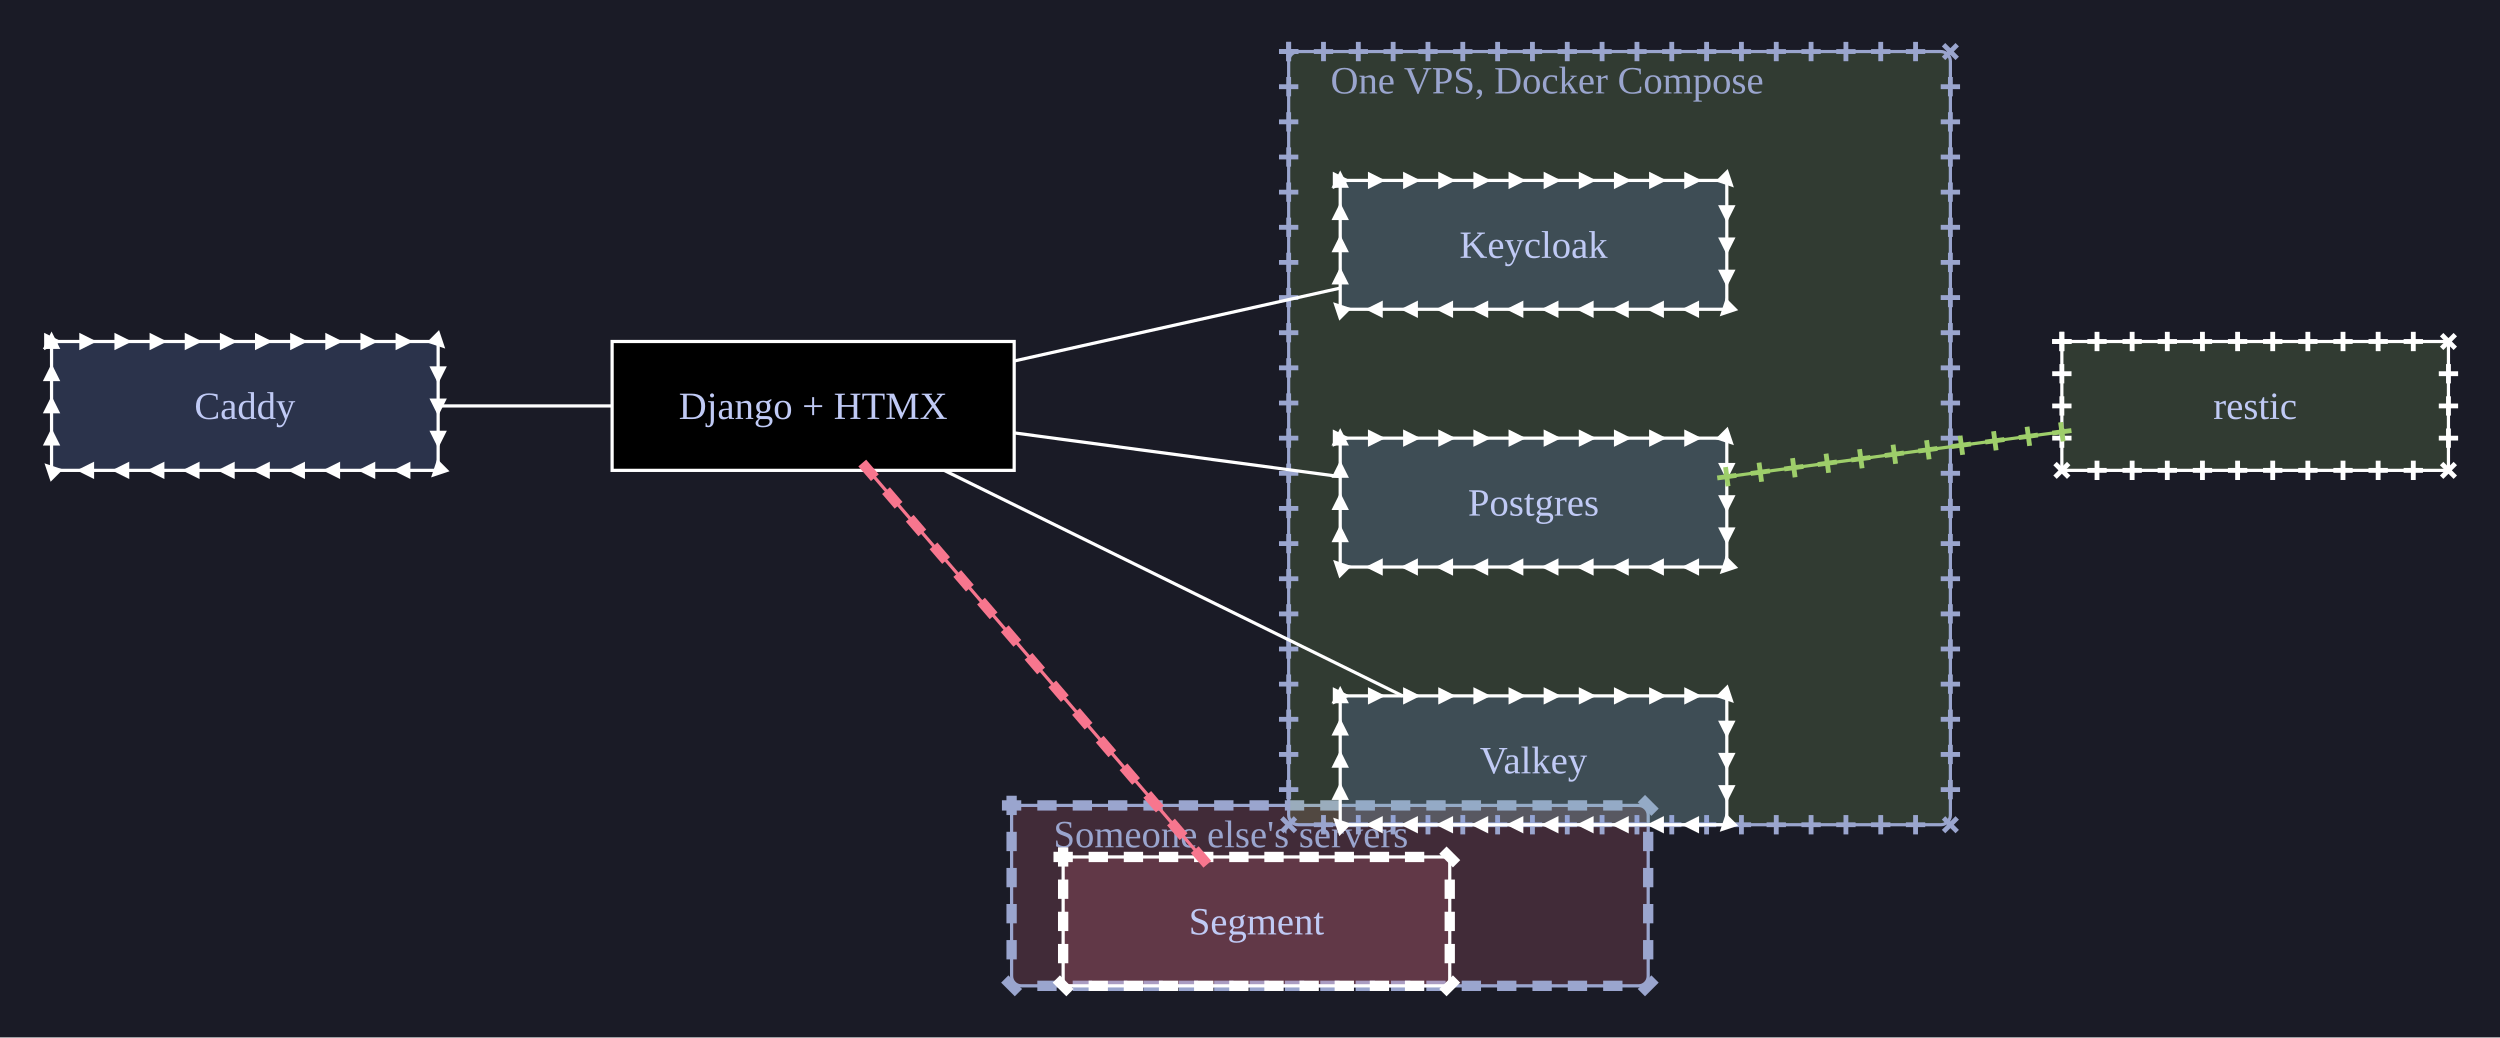
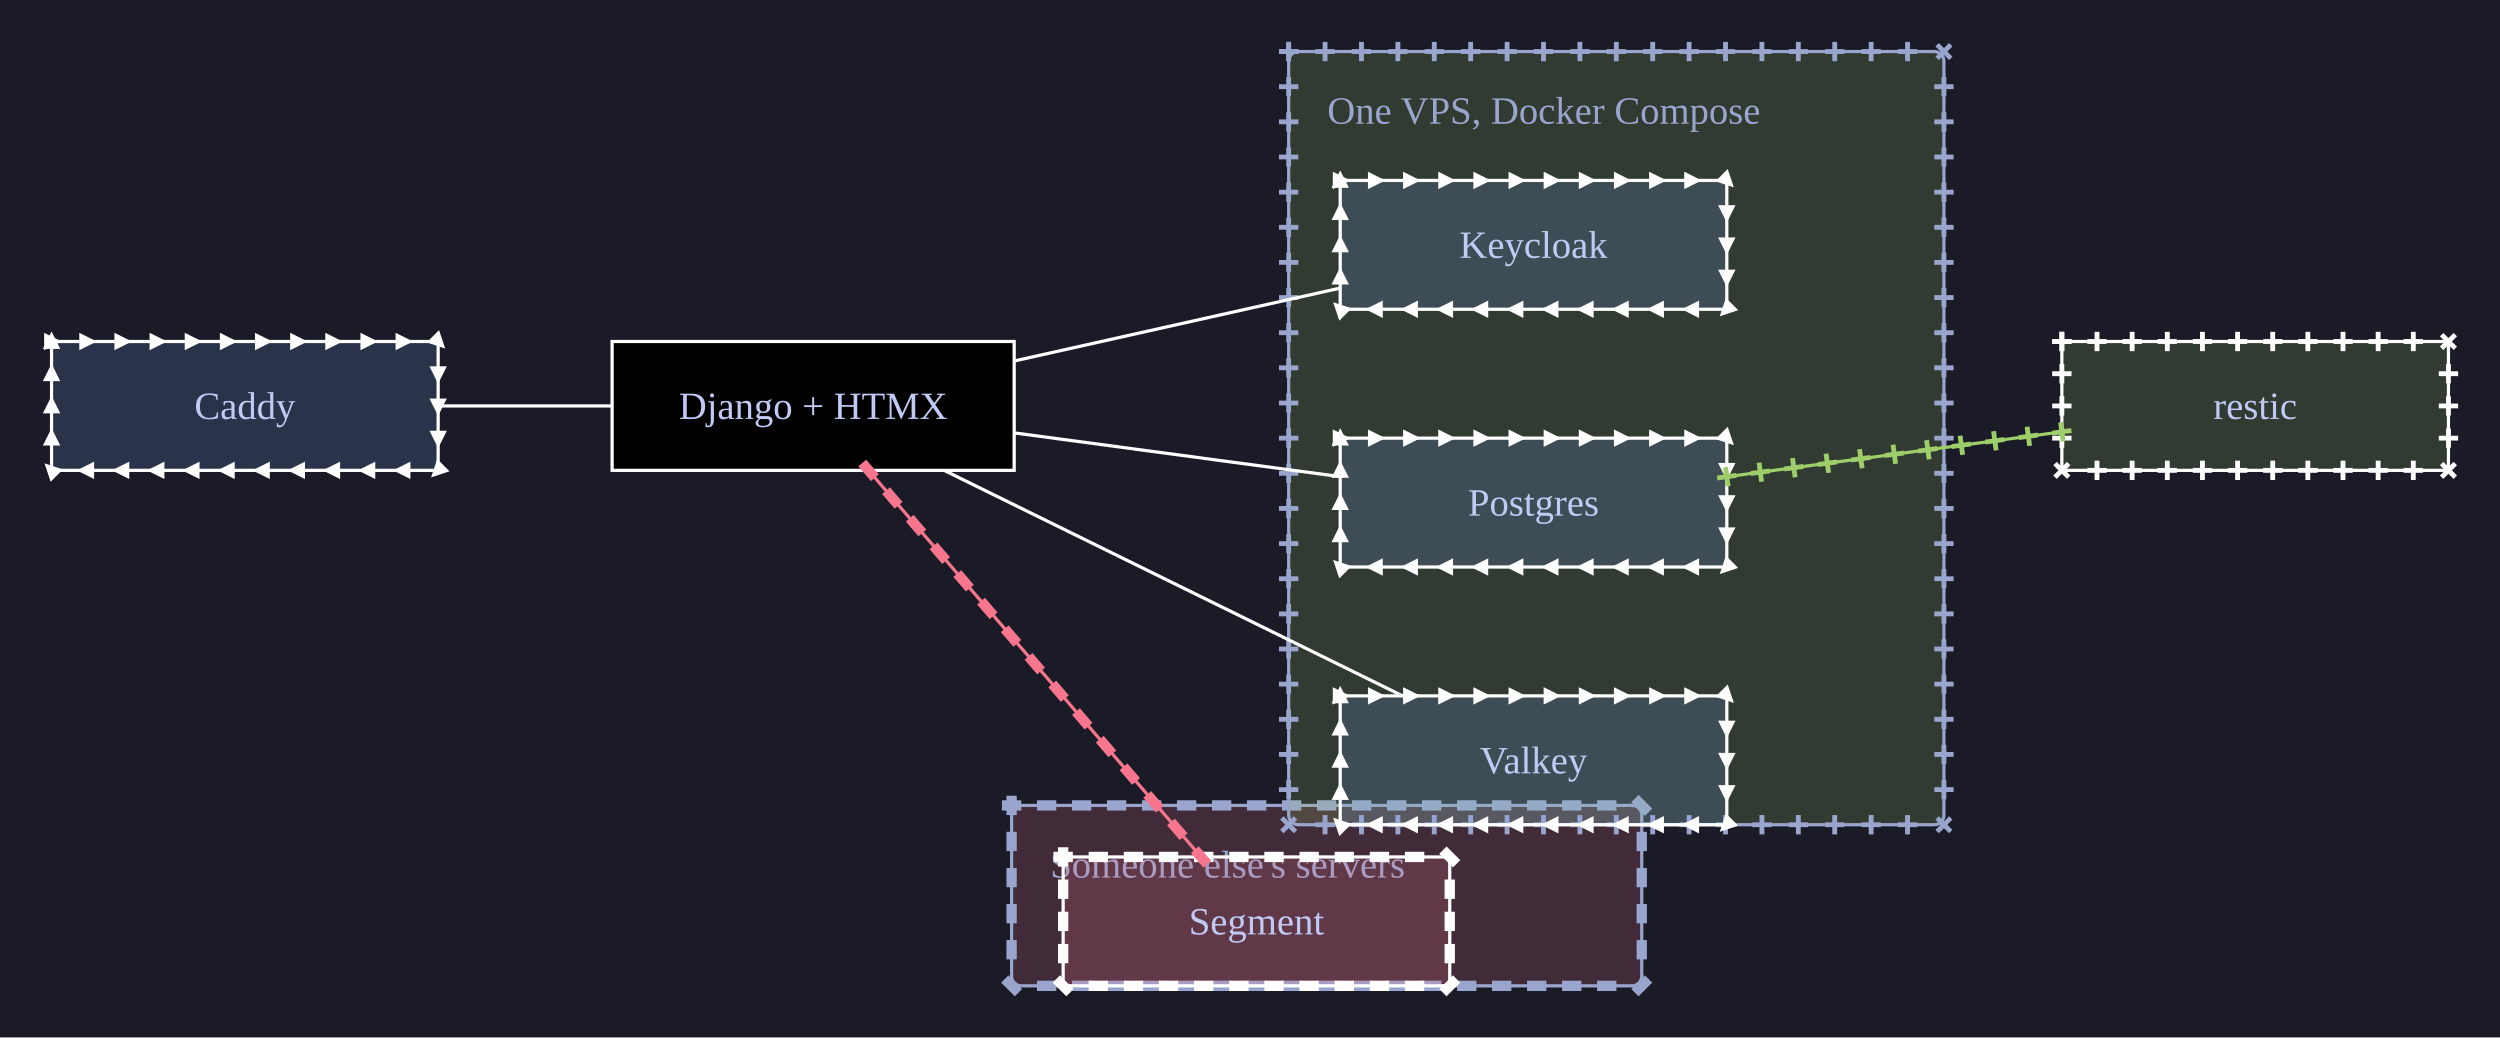
<svg xmlns="http://www.w3.org/2000/svg" viewBox="0.00 4.00 776.00 322.00" width="776.00" height="322.00">
  <defs>
    <marker id="ag-glyph-4-9aa5ce" viewBox="-4.50 -4.50 9.00 9.00" markerWidth="9.00" markerHeight="9.00" markerUnits="userSpaceOnUse" refX="0" refY="0" orient="auto" fill="#9aa5ce" stroke="#9aa5ce">
      <path d="M -3,0 L 3,0 M 0,-3 L 0,3" fill="none" stroke-width="1.5" />
    </marker>
    <marker id="ag-glyph-4-9ece6a" viewBox="-4.50 -4.50 9.00 9.00" markerWidth="9.00" markerHeight="9.00" markerUnits="userSpaceOnUse" refX="0" refY="0" orient="auto" fill="#9ece6a" stroke="#9ece6a">
      <path d="M -3,0 L 3,0 M 0,-3 L 0,3" fill="none" stroke-width="1.5" />
    </marker>
    <marker id="ag-glyph-4-FFFFFF" viewBox="-4.50 -4.50 9.00 9.00" markerWidth="9.00" markerHeight="9.00" markerUnits="userSpaceOnUse" refX="0" refY="0" orient="auto" fill="#FFFFFF" stroke="#FFFFFF">
      <path d="M -3,0 L 3,0 M 0,-3 L 0,3" fill="none" stroke-width="1.5" />
    </marker>
    <marker id="ag-glyph-5-9aa5ce" viewBox="-4.50 -4.50 9.00 9.00" markerWidth="9.00" markerHeight="9.00" markerUnits="userSpaceOnUse" refX="0" refY="0" orient="auto" fill="#9aa5ce" stroke="#9aa5ce">
      <path d="M -3,0 L 3,0" fill="none" stroke-width="3.2" />
    </marker>
    <marker id="ag-glyph-5-FFFFFF" viewBox="-4.50 -4.50 9.00 9.00" markerWidth="9.00" markerHeight="9.00" markerUnits="userSpaceOnUse" refX="0" refY="0" orient="auto" fill="#FFFFFF" stroke="#FFFFFF">
      <path d="M -3,0 L 3,0" fill="none" stroke-width="3.2" />
    </marker>
    <marker id="ag-glyph-5-f7768e" viewBox="-4.50 -4.50 9.00 9.00" markerWidth="9.00" markerHeight="9.00" markerUnits="userSpaceOnUse" refX="0" refY="0" orient="auto" fill="#f7768e" stroke="#f7768e">
      <path d="M -3,0 L 3,0" fill="none" stroke-width="3.2" />
    </marker>
    <marker id="ag-glyph-6-FFFFFF" viewBox="-4.50 -4.50 9.00 9.00" markerWidth="9.00" markerHeight="9.00" markerUnits="userSpaceOnUse" refX="0" refY="0" orient="auto" fill="#FFFFFF" stroke="#FFFFFF">
      <path d="M 3.1,0 L -2.3,2.7 L -2.3,-2.7 Z" stroke="none" />
    </marker>
  </defs>
  <rect x="0.00" y="4.00" width="776.00" height="322.00" fill="#1a1b26" />
  <g id="group-hosted" data-element-id="hosted" data-kind="group">
-     <rect x="314.00" y="254.00" width="197.60" height="56.00" rx="3.00" fill="#f7768e" fill-opacity="0.18" stroke="#9aa5ce" stroke-width="1.00" />
-     <path d="M 314.00,254.00 L 324.98,254.00 L 335.96,254.00 L 346.93,254.00 L 357.91,254.00 L 368.89,254.00 L 379.87,254.00 L 390.84,254.00 L 401.82,254.00 L 412.80,254.00 L 423.78,254.00 L 434.76,254.00 L 445.73,254.00 L 456.71,254.00 L 467.69,254.00 L 478.67,254.00 L 489.64,254.00 L 500.62,254.00 L 511.60,254.00 L 511.60,265.20 L 511.60,276.40 L 511.60,287.60 L 511.60,298.80 L 511.60,310.00 L 500.62,310.00 L 489.64,310.00 L 478.67,310.00 L 467.69,310.00 L 456.71,310.00 L 445.73,310.00 L 434.76,310.00 L 423.78,310.00 L 412.80,310.00 L 401.82,310.00 L 390.84,310.00 L 379.87,310.00 L 368.89,310.00 L 357.91,310.00 L 346.93,310.00 L 335.96,310.00 L 324.98,310.00 L 314.00,310.00 L 314.00,298.80 L 314.00,287.60 L 314.00,276.40 L 314.00,265.20 L 314.00,254.00" fill="none" stroke="none" marker-start="url(#ag-glyph-5-9aa5ce)" marker-mid="url(#ag-glyph-5-9aa5ce)" marker-end="url(#ag-glyph-5-9aa5ce)" />
-     <text x="327.00" y="267.00" text-anchor="start" fill="#9aa5ce">
-       <tspan x="327.00" dy="0">Someone else's servers</tspan>
+     <rect x="314.00" y="254.00" width="195.60" height="56.00" rx="3.00" fill="#f7768e" fill-opacity="0.18" stroke="#9aa5ce" stroke-width="1.00" />
+     <path d="M 314.00,254.00 L 324.87,254.00 L 335.73,254.00 L 346.60,254.00 L 357.47,254.00 L 368.33,254.00 L 379.20,254.00 L 390.07,254.00 L 400.93,254.00 L 411.80,254.00 L 422.67,254.00 L 433.53,254.00 L 444.40,254.00 L 455.27,254.00 L 466.13,254.00 L 477.00,254.00 L 487.87,254.00 L 498.73,254.00 L 509.60,254.00 L 509.60,265.20 L 509.60,276.40 L 509.60,287.60 L 509.60,298.80 L 509.60,310.00 L 498.73,310.00 L 487.87,310.00 L 477.00,310.00 L 466.13,310.00 L 455.27,310.00 L 444.40,310.00 L 433.53,310.00 L 422.67,310.00 L 411.80,310.00 L 400.93,310.00 L 390.07,310.00 L 379.20,310.00 L 368.33,310.00 L 357.47,310.00 L 346.60,310.00 L 335.73,310.00 L 324.87,310.00 L 314.00,310.00 L 314.00,298.80 L 314.00,287.60 L 314.00,276.40 L 314.00,265.20 L 314.00,254.00" fill="none" stroke="none" marker-start="url(#ag-glyph-5-9aa5ce)" marker-mid="url(#ag-glyph-5-9aa5ce)" marker-end="url(#ag-glyph-5-9aa5ce)" />
+     <text x="326.00" y="276.40" text-anchor="start" fill="#9aa5ce">
+       <tspan x="326.00" dy="0">Someone else's servers</tspan>
    </text>
  </g>
  <g id="group-ours" data-element-id="ours" data-kind="group">
-     <rect x="400.00" y="20.00" width="205.40" height="240.00" rx="3.00" fill="#9ece6a" fill-opacity="0.18" stroke="#9aa5ce" stroke-width="1.00" />
-     <path d="M 400.00,20.00 L 410.81,20.00 L 421.62,20.00 L 432.43,20.00 L 443.24,20.00 L 454.05,20.00 L 464.86,20.00 L 475.67,20.00 L 486.48,20.00 L 497.29,20.00 L 508.11,20.00 L 518.92,20.00 L 529.73,20.00 L 540.54,20.00 L 551.35,20.00 L 562.16,20.00 L 572.97,20.00 L 583.78,20.00 L 594.59,20.00 L 605.40,20.00 L 605.40,30.91 L 605.40,41.82 L 605.40,52.73 L 605.40,63.64 L 605.40,74.55 L 605.40,85.45 L 605.40,96.36 L 605.40,107.27 L 605.40,118.18 L 605.40,129.09 L 605.40,140.00 L 605.40,150.91 L 605.40,161.82 L 605.40,172.73 L 605.40,183.64 L 605.40,194.55 L 605.40,205.45 L 605.40,216.36 L 605.40,227.27 L 605.40,238.18 L 605.40,249.09 L 605.40,260.00 L 594.59,260.00 L 583.78,260.00 L 572.97,260.00 L 562.16,260.00 L 551.35,260.00 L 540.54,260.00 L 529.73,260.00 L 518.92,260.00 L 508.11,260.00 L 497.29,260.00 L 486.48,260.00 L 475.67,260.00 L 464.86,260.00 L 454.05,260.00 L 443.24,260.00 L 432.43,260.00 L 421.62,260.00 L 410.81,260.00 L 400.00,260.00 L 400.00,249.09 L 400.00,238.18 L 400.00,227.27 L 400.00,216.36 L 400.00,205.45 L 400.00,194.55 L 400.00,183.64 L 400.00,172.73 L 400.00,161.82 L 400.00,150.91 L 400.00,140.00 L 400.00,129.09 L 400.00,118.18 L 400.00,107.27 L 400.00,96.36 L 400.00,85.45 L 400.00,74.55 L 400.00,63.64 L 400.00,52.73 L 400.00,41.82 L 400.00,30.91 L 400.00,20.00" fill="none" stroke="none" marker-start="url(#ag-glyph-4-9aa5ce)" marker-mid="url(#ag-glyph-4-9aa5ce)" marker-end="url(#ag-glyph-4-9aa5ce)" />
-     <text x="413.00" y="33.00" text-anchor="start" fill="#9aa5ce">
-       <tspan x="413.00" dy="0">One VPS, Docker Compose</tspan>
+     <rect x="400.00" y="20.00" width="203.40" height="240.00" rx="3.00" fill="#9ece6a" fill-opacity="0.18" stroke="#9aa5ce" stroke-width="1.00" />
+     <path d="M 400.00,20.00 L 411.30,20.00 L 422.60,20.00 L 433.90,20.00 L 445.20,20.00 L 456.50,20.00 L 467.80,20.00 L 479.10,20.00 L 490.40,20.00 L 501.70,20.00 L 513.00,20.00 L 524.30,20.00 L 535.60,20.00 L 546.90,20.00 L 558.20,20.00 L 569.50,20.00 L 580.80,20.00 L 592.10,20.00 L 603.40,20.00 L 603.40,30.91 L 603.40,41.82 L 603.40,52.73 L 603.40,63.64 L 603.40,74.55 L 603.40,85.45 L 603.40,96.36 L 603.40,107.27 L 603.40,118.18 L 603.40,129.09 L 603.40,140.00 L 603.40,150.91 L 603.40,161.82 L 603.40,172.73 L 603.40,183.64 L 603.40,194.55 L 603.40,205.45 L 603.40,216.36 L 603.40,227.27 L 603.40,238.18 L 603.40,249.09 L 603.40,260.00 L 592.10,260.00 L 580.80,260.00 L 569.50,260.00 L 558.20,260.00 L 546.90,260.00 L 535.60,260.00 L 524.30,260.00 L 513.00,260.00 L 501.70,260.00 L 490.40,260.00 L 479.10,260.00 L 467.80,260.00 L 456.50,260.00 L 445.20,260.00 L 433.90,260.00 L 422.60,260.00 L 411.30,260.00 L 400.00,260.00 L 400.00,249.09 L 400.00,238.18 L 400.00,227.27 L 400.00,216.36 L 400.00,205.45 L 400.00,194.55 L 400.00,183.64 L 400.00,172.73 L 400.00,161.82 L 400.00,150.91 L 400.00,140.00 L 400.00,129.09 L 400.00,118.18 L 400.00,107.27 L 400.00,96.36 L 400.00,85.45 L 400.00,74.55 L 400.00,63.64 L 400.00,52.73 L 400.00,41.82 L 400.00,30.91 L 400.00,20.00" fill="none" stroke="none" marker-start="url(#ag-glyph-4-9aa5ce)" marker-mid="url(#ag-glyph-4-9aa5ce)" marker-end="url(#ag-glyph-4-9aa5ce)" />
+     <text x="412.00" y="42.40" text-anchor="start" fill="#9aa5ce">
+       <tspan x="412.00" dy="0">One VPS, Docker Compose</tspan>
    </text>
  </g>
  <g id="node-analytics" data-element-id="analytics" data-kind="node">
    <rect x="330.00" y="270.00" width="120.00" height="40.00" rx="0.00" fill="#f7768e" fill-opacity="0.18" stroke="#FFFFFF" />
    <path d="M 330.00,270.00 L 340.91,270.00 L 351.82,270.00 L 362.73,270.00 L 373.64,270.00 L 384.55,270.00 L 395.45,270.00 L 406.36,270.00 L 417.27,270.00 L 428.18,270.00 L 439.09,270.00 L 450.00,270.00 L 450.00,280.00 L 450.00,290.00 L 450.00,300.00 L 450.00,310.00 L 439.09,310.00 L 428.18,310.00 L 417.27,310.00 L 406.36,310.00 L 395.45,310.00 L 384.55,310.00 L 373.64,310.00 L 362.73,310.00 L 351.82,310.00 L 340.91,310.00 L 330.00,310.00 L 330.00,300.00 L 330.00,290.00 L 330.00,280.00 L 330.00,270.00" fill="none" stroke="none" marker-start="url(#ag-glyph-5-FFFFFF)" marker-mid="url(#ag-glyph-5-FFFFFF)" marker-end="url(#ag-glyph-5-FFFFFF)" />
    <text x="390.00" y="290.00" text-anchor="middle" dominant-baseline="central" fill="#c0caf5">
      <tspan x="390.00" dy="0">Segment</tspan>
    </text>
  </g>
  <g id="node-app" data-element-id="app" data-kind="node">
    <rect x="190.00" y="110.00" width="124.80" height="40.00" rx="0.00" fill="#000000" stroke="#FFFFFF" />
    <text x="252.40" y="130.00" text-anchor="middle" dominant-baseline="central" fill="#c0caf5">
      <tspan x="252.40" dy="0">Django + HTMX</tspan>
    </text>
  </g>
  <g id="node-auth" data-element-id="auth" data-kind="node">
    <rect x="416.00" y="60.00" width="120.00" height="40.00" rx="0.00" fill="#7aa2f7" fill-opacity="0.18" stroke="#FFFFFF" />
    <path d="M 416.00,60.00 L 426.91,60.00 L 437.82,60.00 L 448.73,60.00 L 459.64,60.00 L 470.55,60.00 L 481.45,60.00 L 492.36,60.00 L 503.27,60.00 L 514.18,60.00 L 525.09,60.00 L 536.00,60.00 L 536.00,70.00 L 536.00,80.00 L 536.00,90.00 L 536.00,100.00 L 525.09,100.00 L 514.18,100.00 L 503.27,100.00 L 492.36,100.00 L 481.45,100.00 L 470.55,100.00 L 459.64,100.00 L 448.73,100.00 L 437.82,100.00 L 426.91,100.00 L 416.00,100.00 L 416.00,90.00 L 416.00,80.00 L 416.00,70.00 L 416.00,60.00" fill="none" stroke="none" marker-start="url(#ag-glyph-6-FFFFFF)" marker-mid="url(#ag-glyph-6-FFFFFF)" marker-end="url(#ag-glyph-6-FFFFFF)" />
    <text x="476.00" y="80.00" text-anchor="middle" dominant-baseline="central" fill="#c0caf5">
      <tspan x="476.00" dy="0">Keycloak</tspan>
    </text>
  </g>
  <g id="node-backups" data-element-id="backups" data-kind="node">
    <rect x="640.00" y="110.00" width="120.00" height="40.00" rx="0.00" fill="#9ece6a" fill-opacity="0.18" stroke="#FFFFFF" />
    <path d="M 640.00,110.00 L 650.91,110.00 L 661.82,110.00 L 672.73,110.00 L 683.64,110.00 L 694.55,110.00 L 705.45,110.00 L 716.36,110.00 L 727.27,110.00 L 738.18,110.00 L 749.09,110.00 L 760.00,110.00 L 760.00,120.00 L 760.00,130.00 L 760.00,140.00 L 760.00,150.00 L 749.09,150.00 L 738.18,150.00 L 727.27,150.00 L 716.36,150.00 L 705.45,150.00 L 694.55,150.00 L 683.64,150.00 L 672.73,150.00 L 661.82,150.00 L 650.91,150.00 L 640.00,150.00 L 640.00,140.00 L 640.00,130.00 L 640.00,120.00 L 640.00,110.00" fill="none" stroke="none" marker-start="url(#ag-glyph-4-FFFFFF)" marker-mid="url(#ag-glyph-4-FFFFFF)" marker-end="url(#ag-glyph-4-FFFFFF)" />
    <text x="700.00" y="130.00" text-anchor="middle" dominant-baseline="central" fill="#c0caf5">
      <tspan x="700.00" dy="0">restic</tspan>
    </text>
  </g>
  <g id="node-cache" data-element-id="cache" data-kind="node">
    <rect x="416.00" y="220.00" width="120.00" height="40.00" rx="0.00" fill="#7aa2f7" fill-opacity="0.18" stroke="#FFFFFF" />
    <path d="M 416.00,220.00 L 426.91,220.00 L 437.82,220.00 L 448.73,220.00 L 459.64,220.00 L 470.55,220.00 L 481.45,220.00 L 492.36,220.00 L 503.27,220.00 L 514.18,220.00 L 525.09,220.00 L 536.00,220.00 L 536.00,230.00 L 536.00,240.00 L 536.00,250.00 L 536.00,260.00 L 525.09,260.00 L 514.18,260.00 L 503.27,260.00 L 492.36,260.00 L 481.45,260.00 L 470.55,260.00 L 459.64,260.00 L 448.73,260.00 L 437.82,260.00 L 426.91,260.00 L 416.00,260.00 L 416.00,250.00 L 416.00,240.00 L 416.00,230.00 L 416.00,220.00" fill="none" stroke="none" marker-start="url(#ag-glyph-6-FFFFFF)" marker-mid="url(#ag-glyph-6-FFFFFF)" marker-end="url(#ag-glyph-6-FFFFFF)" />
    <text x="476.00" y="240.00" text-anchor="middle" dominant-baseline="central" fill="#c0caf5">
      <tspan x="476.00" dy="0">Valkey</tspan>
    </text>
  </g>
  <g id="node-db" data-element-id="db" data-kind="node">
    <rect x="416.00" y="140.00" width="120.00" height="40.00" rx="0.00" fill="#7aa2f7" fill-opacity="0.18" stroke="#FFFFFF" />
    <path d="M 416.00,140.00 L 426.91,140.00 L 437.82,140.00 L 448.73,140.00 L 459.64,140.00 L 470.55,140.00 L 481.45,140.00 L 492.36,140.00 L 503.27,140.00 L 514.18,140.00 L 525.09,140.00 L 536.00,140.00 L 536.00,150.00 L 536.00,160.00 L 536.00,170.00 L 536.00,180.00 L 525.09,180.00 L 514.18,180.00 L 503.27,180.00 L 492.36,180.00 L 481.45,180.00 L 470.55,180.00 L 459.64,180.00 L 448.73,180.00 L 437.82,180.00 L 426.91,180.00 L 416.00,180.00 L 416.00,170.00 L 416.00,160.00 L 416.00,150.00 L 416.00,140.00" fill="none" stroke="none" marker-start="url(#ag-glyph-6-FFFFFF)" marker-mid="url(#ag-glyph-6-FFFFFF)" marker-end="url(#ag-glyph-6-FFFFFF)" />
    <text x="476.00" y="160.00" text-anchor="middle" dominant-baseline="central" fill="#c0caf5">
      <tspan x="476.00" dy="0">Postgres</tspan>
    </text>
  </g>
  <g id="node-web" data-element-id="web" data-kind="node">
    <rect x="16.00" y="110.00" width="120.00" height="40.00" rx="0.00" fill="#7aa2f7" fill-opacity="0.18" stroke="#FFFFFF" />
    <path d="M 16.00,110.00 L 26.91,110.00 L 37.82,110.00 L 48.73,110.00 L 59.64,110.00 L 70.55,110.00 L 81.45,110.00 L 92.36,110.00 L 103.27,110.00 L 114.18,110.00 L 125.09,110.00 L 136.00,110.00 L 136.00,120.00 L 136.00,130.00 L 136.00,140.00 L 136.00,150.00 L 125.09,150.00 L 114.18,150.00 L 103.27,150.00 L 92.36,150.00 L 81.45,150.00 L 70.55,150.00 L 59.64,150.00 L 48.73,150.00 L 37.82,150.00 L 26.91,150.00 L 16.00,150.00 L 16.00,140.00 L 16.00,130.00 L 16.00,120.00 L 16.00,110.00" fill="none" stroke="none" marker-start="url(#ag-glyph-6-FFFFFF)" marker-mid="url(#ag-glyph-6-FFFFFF)" marker-end="url(#ag-glyph-6-FFFFFF)" />
    <text x="76.00" y="130.00" text-anchor="middle" dominant-baseline="central" fill="#c0caf5">
      <tspan x="76.00" dy="0">Caddy</tspan>
    </text>
  </g>
  <g id="edge-app__analytics" data-element-id="app__analytics" data-kind="edge">
    <path d="M 269.60,150.00 L 372.80,270.00" fill="none" stroke="transparent" stroke-width="12" style="pointer-events: stroke" />
    <path d="M 269.60,150.00 L 372.80,270.00" fill="none" stroke="#f7768e" stroke-width="1.00" />
    <path d="M 269.60,150.00 L 276.97,158.57 L 284.34,167.14 L 291.71,175.71 L 299.09,184.29 L 306.46,192.86 L 313.83,201.43 L 321.20,210.00 L 328.57,218.57 L 335.94,227.14 L 343.31,235.71 L 350.69,244.29 L 358.06,252.86 L 365.43,261.43 L 372.80,270.00" fill="none" stroke="none" marker-start="url(#ag-glyph-5-f7768e)" marker-mid="url(#ag-glyph-5-f7768e)" marker-end="url(#ag-glyph-5-f7768e)" />
  </g>
  <g id="edge-app__auth" data-element-id="app__auth" data-kind="edge">
    <path d="M 314.80,116.05 L 416.00,93.42" fill="none" stroke="transparent" stroke-width="12" style="pointer-events: stroke" />
    <path d="M 314.80,116.05 L 416.00,93.42" fill="none" stroke="#FFFFFF" stroke-width="1.00" />
  </g>
  <g id="edge-app__cache" data-element-id="app__cache" data-kind="edge">
    <path d="M 293.05,150.00 L 435.35,220.00" fill="none" stroke="transparent" stroke-width="12" style="pointer-events: stroke" />
    <path d="M 293.05,150.00 L 435.35,220.00" fill="none" stroke="#FFFFFF" stroke-width="1.00" />
  </g>
  <g id="edge-app__db" data-element-id="app__db" data-kind="edge">
    <path d="M 314.80,138.37 L 416.00,151.95" fill="none" stroke="transparent" stroke-width="12" style="pointer-events: stroke" />
    <path d="M 314.80,138.37 L 416.00,151.95" fill="none" stroke="#FFFFFF" stroke-width="1.00" />
  </g>
  <g id="edge-db__backups" data-element-id="db__backups" data-kind="edge">
    <path d="M 536.00,151.96 L 640.00,138.04" fill="none" stroke="transparent" stroke-width="12" style="pointer-events: stroke" />
    <path d="M 536.00,151.96 L 640.00,138.04" fill="none" stroke="#9ece6a" stroke-width="1.00" />
    <path d="M 536.00,151.96 L 546.40,150.57 L 556.80,149.18 L 567.20,147.79 L 577.60,146.39 L 588.00,145.00 L 598.40,143.61 L 608.80,142.21 L 619.20,140.82 L 629.60,139.43 L 640.00,138.04" fill="none" stroke="none" marker-start="url(#ag-glyph-4-9ece6a)" marker-mid="url(#ag-glyph-4-9ece6a)" marker-end="url(#ag-glyph-4-9ece6a)" />
  </g>
  <g id="edge-web__app" data-element-id="web__app" data-kind="edge">
    <path d="M 136.00,130.00 L 190.00,130.00" fill="none" stroke="transparent" stroke-width="12" style="pointer-events: stroke" />
    <path d="M 136.00,130.00 L 190.00,130.00" fill="none" stroke="#FFFFFF" stroke-width="1.00" />
  </g>
</svg>
